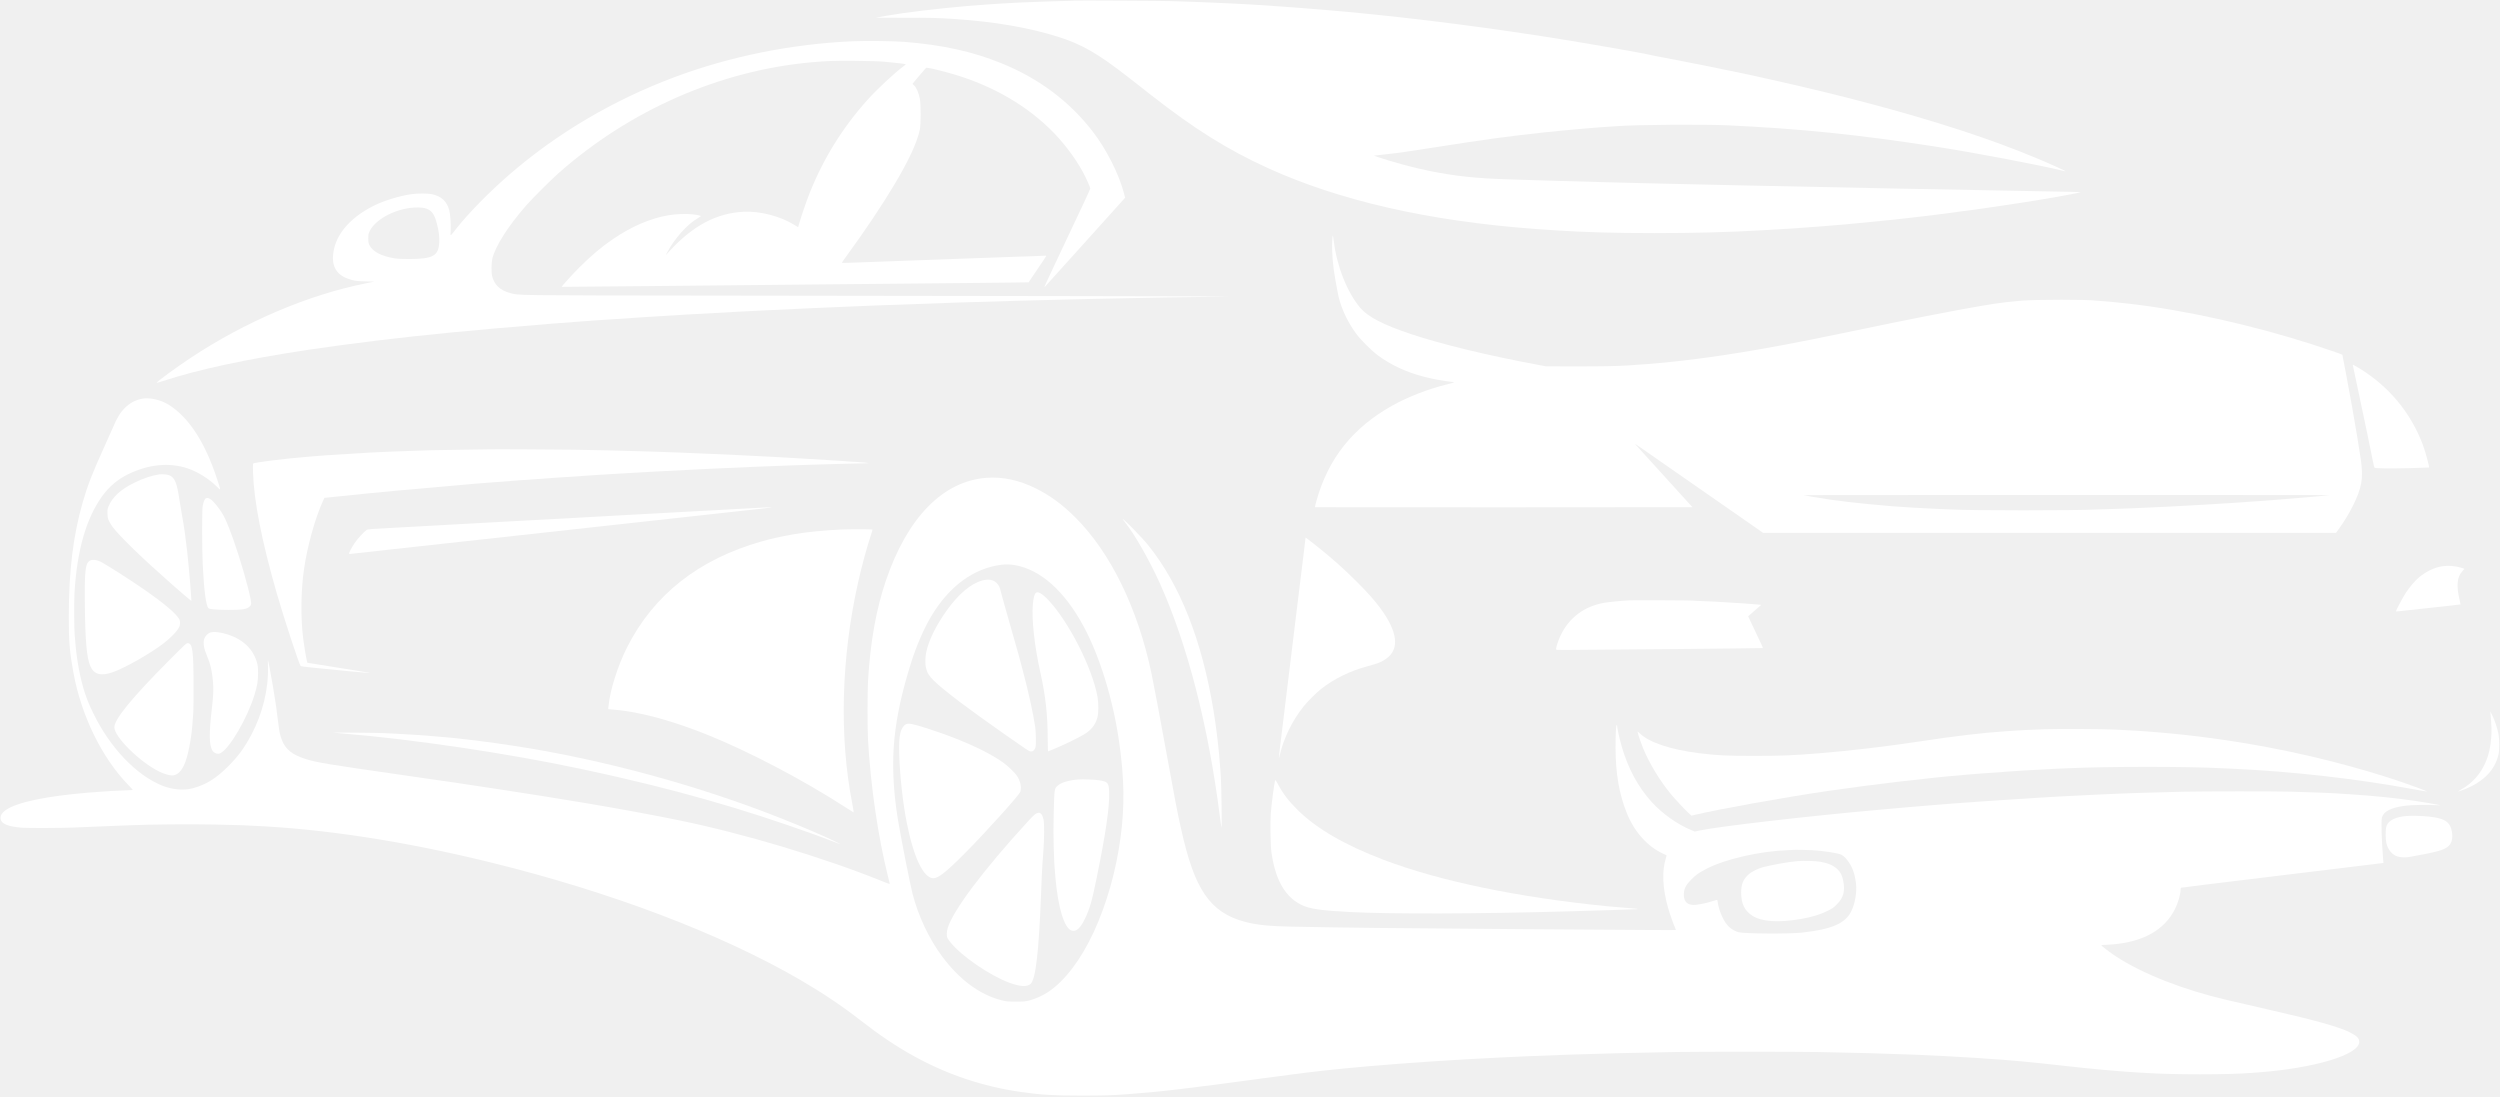
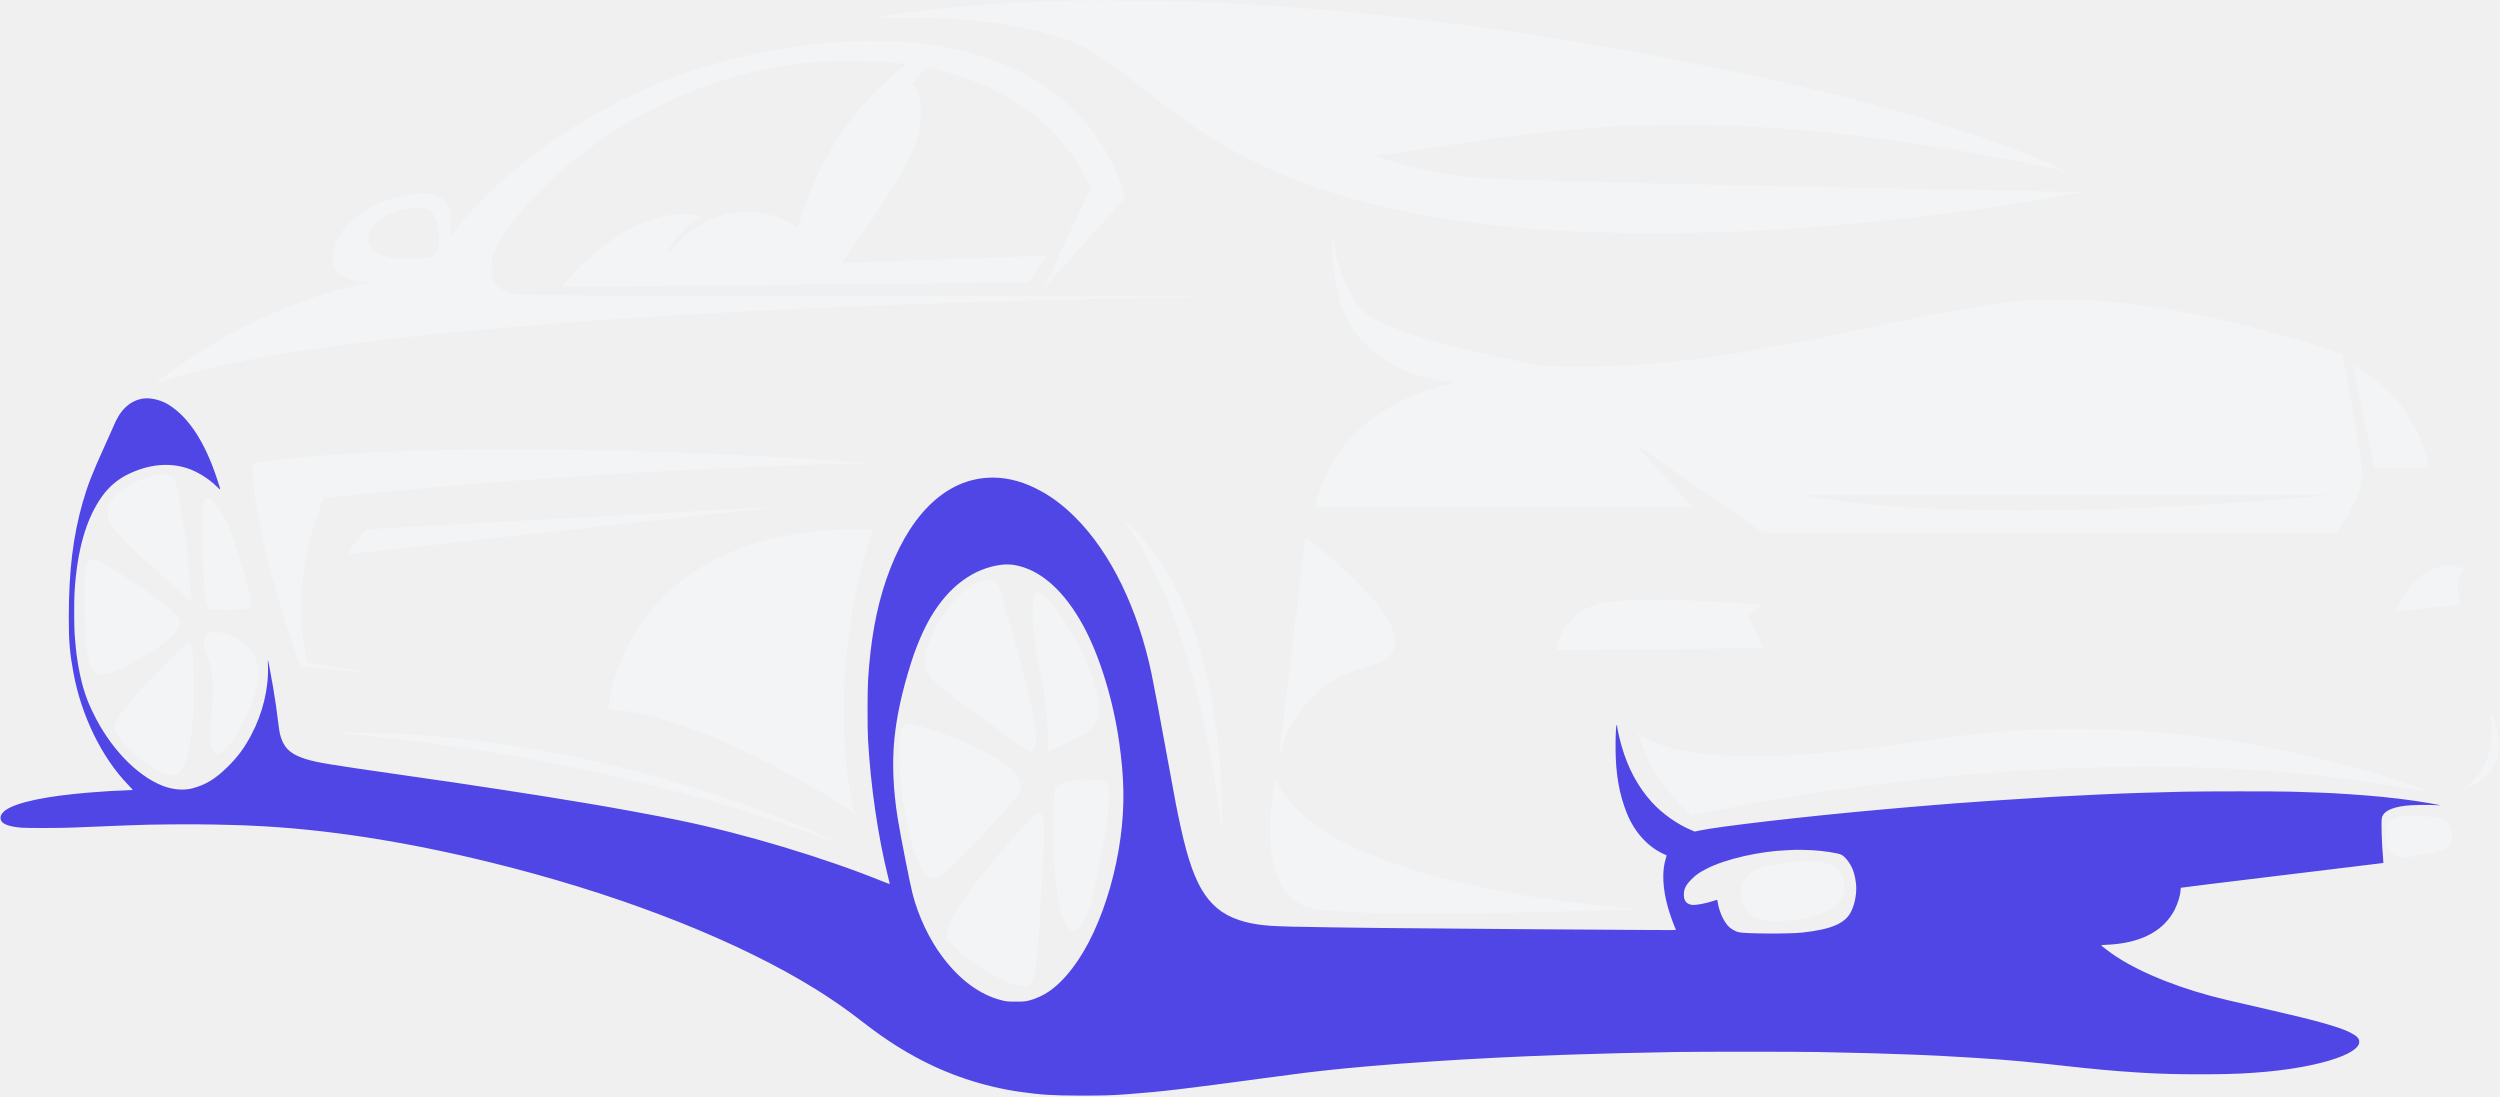
<svg xmlns="http://www.w3.org/2000/svg" version="1.0" width="5400pt" height="2368pt" viewBox="0 0 5400 2368" preserveAspectRatio="xMidYMid meet">
-   <g transform="translate(0,2368) scale(0.1,-0.1)" fill="#fff" stroke="none">
+   <g transform="translate(0,2368) scale(0.1,-0.1)" fill="#f3f4f6" stroke="none">
    <path d="M23210 23667 c-3 -3 -147 -7 -321 -11 -174 -4 -336 -9 -360 -11 -24 -2 -136 -6 -249 -10 -113 -3 -230 -8 -260 -10 -30 -2 -111 -7 -180 -10 -69 -3 -190 -10 -270 -15 -80 -6 -185 -12 -235 -16 -518 -33 -1351 -118 -1844 -190 -165 -23 -572 -92 -577 -97 -1 -1 268 -1 599 -1 581 2 742 -2 1097 -26 862 -57 1604 -184 2230 -380 533 -167 874 -364 1562 -902 135 -106 345 -270 465 -364 931 -729 1647 -1177 2516 -1573 1547 -705 3477 -1146 5772 -1316 125 -9 184 -13 430 -30 653 -42 1281 -60 2150 -60 873 0 1583 18 2305 60 47 3 128 7 180 10 132 7 410 24 500 30 382 26 908 67 1160 90 258 24 920 89 1020 100 25 3 146 16 270 30 1054 118 2332 299 3240 460 460 82 562 103 515 105 -87 5 -207 7 -600 14 -555 9 -2710 49 -3250 61 -121 3 -348 7 -505 10 -635 12 -1900 38 -2450 50 -129 3 -440 10 -690 15 -250 5 -552 12 -670 15 -118 3 -323 7 -455 10 -132 3 -330 7 -440 10 -110 3 -303 7 -430 10 -126 3 -304 7 -395 10 -91 3 -266 7 -390 10 -429 11 -1528 42 -1725 50 -66 3 -208 7 -315 10 -720 21 -1179 70 -1750 186 -322 65 -798 194 -1100 297 l-85 29 45 6 c25 4 133 16 240 27 225 24 430 53 1010 144 1126 177 1588 240 2382 326 430 46 1110 106 1418 125 52 3 122 8 155 10 431 32 1880 43 2415 17 1542 -72 2793 -200 4425 -452 882 -136 2293 -404 2825 -536 58 -15 -5 19 -195 104 -975 437 -2103 828 -3535 1226 -276 77 -441 120 -990 263 -447 116 -1560 376 -2069 483 -102 21 -292 61 -421 89 -316 67 -1193 241 -1465 291 -121 22 -245 47 -275 55 -104 27 -1064 197 -1750 310 -1594 261 -3283 479 -4805 620 -570 53 -1439 120 -1945 150 -52 3 -131 8 -175 11 -189 11 -654 34 -815 39 -96 3 -202 8 -235 10 -33 3 -175 7 -315 11 -140 3 -282 8 -315 10 -79 6 -2070 16 -2075 11z" />
    <path d="M18420 22789 c-1321 -58 -2653 -327 -3855 -777 -1314 -492 -2530 -1209 -3555 -2096 -439 -380 -887 -836 -1159 -1180 -137 -174 -123 -168 -116 -41 7 129 -8 355 -30 440 -50 194 -171 307 -373 350 -95 20 -313 20 -451 0 -261 -38 -594 -141 -812 -251 -537 -270 -851 -659 -876 -1084 -16 -273 115 -440 406 -517 82 -22 125 -26 291 -31 l195 -5 -187 -38 c-1247 -250 -2605 -829 -3789 -1615 -307 -204 -715 -503 -727 -533 -1 -4 57 12 130 36 767 252 1788 472 3143 677 372 56 1036 146 1490 200 1077 130 2014 221 3725 361 86 7 695 53 790 60 41 3 140 9 220 15 80 5 179 12 220 15 41 3 107 8 145 10 74 5 477 32 605 40 41 2 111 7 155 10 68 4 268 17 660 40 50 3 126 8 170 11 111 6 935 52 1070 59 61 3 196 10 300 15 105 5 237 12 295 15 126 6 893 42 1070 50 69 3 172 8 230 10 91 5 519 22 955 40 72 3 184 7 250 10 177 8 1294 48 1680 60 699 23 1908 56 2545 70 135 3 333 7 440 10 107 3 443 10 745 15 303 5 645 12 760 15 116 3 478 8 805 11 327 4 596 8 598 9 4 4 -6142 15 -11065 20 -4527 5 -4292 2 -4498 57 -213 56 -341 179 -386 368 -18 77 -15 289 5 373 63 265 339 700 730 1147 132 151 526 545 696 696 1547 1369 3496 2223 5475 2399 341 30 461 34 930 31 327 -3 523 -9 645 -20 217 -20 442 -46 453 -53 4 -2 -12 -19 -35 -35 -189 -137 -576 -496 -793 -738 -536 -598 -952 -1269 -1249 -2016 -68 -170 -190 -528 -231 -676 l-16 -56 -82 51 c-301 187 -744 302 -1097 283 -585 -30 -1092 -299 -1600 -851 l-82 -90 37 70 c155 290 428 598 642 722 45 27 82 51 83 54 0 10 -79 28 -185 40 -130 15 -368 6 -515 -20 -399 -70 -786 -236 -1195 -512 -239 -161 -476 -361 -730 -614 -140 -140 -389 -414 -382 -421 1 -2 837 6 1857 16 1020 10 2125 21 2455 24 330 4 832 8 1115 11 1092 11 2572 25 3180 30 349 3 825 8 1057 11 l421 6 187 277 c103 152 190 282 192 289 4 10 -9 12 -58 8 -35 -3 -149 -8 -254 -11 -104 -3 -251 -8 -325 -10 -74 -3 -322 -12 -550 -20 -428 -15 -603 -21 -845 -30 -296 -11 -947 -35 -1095 -40 -185 -6 -381 -14 -545 -20 -467 -18 -737 -27 -741 -22 -3 2 51 81 119 173 370 504 745 1064 1014 1514 310 519 489 906 550 1183 26 120 26 553 0 682 -25 121 -69 225 -118 275 l-39 40 141 168 c77 92 146 171 153 176 15 11 182 -25 442 -95 873 -233 1634 -648 2217 -1209 282 -271 549 -618 727 -945 70 -130 160 -330 160 -357 0 -8 -66 -154 -146 -324 -80 -170 -179 -379 -219 -464 -99 -211 -217 -461 -375 -795 -73 -154 -161 -343 -197 -420 -63 -137 -63 -139 -30 -105 19 19 403 445 852 945 450 501 829 922 843 937 l25 27 -23 88 c-109 421 -379 956 -678 1343 -503 652 -1167 1148 -1972 1474 -633 256 -1278 397 -2100 462 -232 18 -839 25 -1110 13z m-9247 -3604 c145 -38 209 -119 265 -340 41 -158 56 -277 50 -400 -15 -292 -134 -358 -648 -360 -147 0 -263 5 -310 13 -298 50 -481 147 -551 289 -20 40 -24 63 -24 143 0 88 3 101 34 164 114 232 491 446 871 495 108 14 251 12 313 -4z" />
    <path d="M28776 18469 c-12 -225 15 -553 69 -839 14 -74 32 -175 41 -225 52 -318 199 -651 412 -939 97 -130 328 -361 462 -460 286 -212 618 -366 1010 -467 156 -41 434 -92 568 -105 39 -3 72 -9 72 -13 0 -3 -71 -23 -157 -44 -397 -97 -849 -272 -1180 -458 -853 -477 -1384 -1145 -1638 -2058 -20 -73 -35 -134 -33 -137 3 -2 1838 -3 4080 -2 l4075 3 -151 165 c-456 500 -1063 1168 -1076 1185 -21 26 -17 23 175 -110 88 -61 286 -199 440 -307 154 -107 541 -376 860 -598 319 -222 654 -455 745 -518 91 -64 224 -156 295 -206 72 -49 154 -107 184 -128 l54 -38 6188 0 6187 0 70 98 c106 147 217 330 292 481 195 394 230 589 176 988 -26 190 -109 696 -187 1133 -55 314 -210 1144 -214 1148 -9 9 -363 131 -630 217 -1327 426 -2756 744 -3970 884 -143 16 -296 33 -340 36 -44 3 -91 8 -105 10 -14 2 -77 7 -140 11 -63 3 -123 8 -133 10 -144 26 -1327 26 -1618 -1 -469 -43 -578 -59 -1334 -196 -432 -79 -1231 -236 -1765 -349 -107 -22 -303 -63 -435 -90 -132 -27 -349 -72 -481 -99 -1519 -316 -2640 -499 -3674 -601 -288 -28 -447 -40 -820 -64 -238 -15 -564 -21 -1130 -20 l-625 1 -145 27 c-1107 206 -2110 448 -2777 671 -595 199 -928 372 -1092 566 -282 333 -508 904 -572 1446 -7 54 -15 104 -19 112 -4 8 -11 -46 -14 -120z m21539 -5484 c-5 -2 -91 -11 -190 -20 -99 -8 -200 -17 -225 -20 -61 -6 -610 -52 -785 -65 -77 -6 -165 -13 -195 -15 -30 -3 -257 -18 -505 -35 -247 -16 -486 -32 -530 -35 -44 -3 -199 -12 -345 -20 -382 -21 -434 -24 -545 -30 -55 -3 -140 -8 -190 -10 -102 -6 -430 -20 -770 -35 -126 -5 -336 -12 -465 -16 -129 -3 -260 -7 -290 -9 -421 -24 -2728 -24 -3120 0 -30 2 -134 6 -230 9 -250 9 -843 43 -1055 61 -756 63 -1222 118 -1705 200 -113 20 -209 37 -215 39 -5 3 2551 4 5680 4 3130 0 5686 -1 5680 -3z" />
    <path d="M50820 15796 c0 -3 43 -204 95 -448 156 -732 302 -1433 334 -1602 16 -87 33 -162 39 -168 16 -16 331 -21 761 -10 227 6 415 12 417 14 12 13 -75 337 -130 483 -263 704 -743 1280 -1394 1671 -99 59 -122 71 -122 60z" />
-     <path d="M3060 15066 c-145 -31 -260 -94 -365 -200 -100 -100 -173 -221 -258 -426 -19 -47 -108 -245 -197 -440 -242 -532 -353 -817 -454 -1172 -207 -724 -299 -1477 -300 -2463 -1 -538 18 -770 100 -1215 169 -925 610 -1830 1178 -2418 60 -62 107 -114 105 -116 -2 -2 -96 -6 -209 -10 -113 -4 -227 -9 -255 -11 -27 -3 -124 -9 -215 -15 -414 -26 -847 -73 -1162 -125 -708 -118 -1050 -276 -1014 -469 19 -102 162 -160 461 -185 107 -10 930 -6 1110 4 109 6 744 32 980 40 94 3 215 7 270 10 381 18 1308 26 1796 15 294 -6 563 -13 599 -15 36 -2 128 -7 205 -10 1550 -66 3302 -335 5170 -795 2593 -638 4957 -1535 6678 -2534 465 -270 912 -569 1292 -866 429 -334 778 -569 1170 -785 713 -394 1488 -654 2295 -770 461 -65 699 -80 1320 -80 487 0 649 5 990 30 735 55 1223 112 2940 345 778 106 1126 148 1590 195 85 8 175 17 200 20 187 20 728 66 1045 90 39 3 95 8 125 10 46 4 300 22 710 50 93 6 525 33 640 40 47 2 128 7 180 10 323 19 920 48 1210 60 342 14 621 25 775 30 94 3 233 8 310 10 486 18 1331 38 2145 52 521 8 2599 8 3055 -1 847 -16 1445 -32 1905 -51 69 -3 188 -7 265 -10 667 -26 1808 -98 2215 -140 25 -3 70 -7 100 -10 273 -26 518 -52 810 -85 576 -66 1175 -120 1595 -145 55 -3 132 -8 170 -10 604 -40 1800 -40 2295 0 30 2 91 7 135 10 1223 90 2195 382 2195 660 0 78 -53 131 -210 210 -224 112 -757 262 -1675 470 -138 31 -705 162 -980 227 -938 219 -1810 561 -2385 936 -125 81 -320 229 -320 243 0 5 28 9 63 9 34 0 116 5 182 11 661 56 1114 312 1340 754 70 137 124 322 125 423 0 25 5 45 13 47 14 5 509 66 2322 286 275 33 698 84 940 114 242 30 575 70 740 90 165 19 315 38 334 41 l33 5 -6 77 c-33 385 -45 821 -27 899 33 135 195 219 501 259 133 18 502 24 685 12 124 -8 93 0 -175 46 -395 68 -844 123 -1310 161 -283 23 -298 24 -405 30 -55 3 -129 8 -165 10 -173 14 -622 32 -1085 45 -346 9 -1905 9 -2340 -1 -590 -13 -1311 -36 -1660 -54 -55 -2 -156 -7 -225 -10 -111 -5 -502 -25 -800 -40 -58 -3 -134 -8 -170 -10 -36 -2 -110 -7 -165 -10 -171 -9 -756 -47 -945 -60 -36 -3 -168 -12 -295 -20 -239 -16 -596 -42 -700 -50 -33 -3 -229 -19 -435 -35 -206 -17 -449 -37 -540 -45 -91 -8 -370 -33 -620 -55 -1553 -138 -3483 -361 -3898 -451 l-95 -21 -76 32 c-303 126 -626 355 -853 605 -300 332 -513 727 -653 1215 -43 150 -95 385 -95 429 0 11 -4 21 -9 21 -15 0 -26 -220 -25 -500 2 -554 78 -991 243 -1403 160 -400 442 -717 776 -873 44 -21 82 -39 84 -40 1 -2 -6 -31 -17 -66 -88 -270 -70 -653 47 -1063 39 -135 106 -327 150 -428 12 -27 21 -51 21 -54 0 -5 -326 -4 -3290 17 -2788 20 -3855 31 -5035 55 -470 10 -720 36 -974 101 -394 101 -668 287 -878 595 -209 308 -359 726 -518 1444 -83 378 -115 542 -290 1505 -142 784 -290 1572 -341 1815 -297 1416 -886 2622 -1653 3385 -278 276 -542 469 -846 620 -363 180 -715 255 -1068 229 -936 -70 -1706 -855 -2168 -2209 -212 -620 -339 -1329 -389 -2165 -14 -233 -15 -1024 -1 -1275 56 -1008 217 -2109 436 -2980 20 -78 35 -144 33 -145 -2 -2 -75 26 -163 61 -1272 514 -2981 1026 -4380 1314 -544 112 -1359 262 -2030 374 -558 93 -1310 214 -1700 272 -55 8 -170 26 -255 39 -334 53 -1042 157 -1975 291 -1654 237 -1864 272 -2115 350 -286 90 -432 206 -510 407 -42 106 -56 173 -80 377 -30 249 -64 489 -111 765 -41 242 -106 585 -112 591 -2 2 -1 -59 1 -136 16 -486 -115 -1024 -361 -1485 -151 -283 -285 -465 -501 -680 -265 -264 -473 -393 -764 -472 -191 -52 -435 -31 -655 56 -563 224 -1138 829 -1495 1571 -91 188 -117 253 -179 434 -99 293 -181 735 -208 1116 -4 52 -9 109 -11 125 -12 88 -16 730 -5 915 53 918 251 1609 597 2091 148 206 339 368 558 474 446 217 886 261 1286 129 215 -71 461 -224 628 -390 99 -98 98 -106 12 156 -261 797 -610 1333 -1045 1607 -173 109 -420 164 -585 129z m18856 -3591 c558 -98 1074 -555 1489 -1323 349 -645 640 -1591 769 -2502 112 -788 121 -1380 30 -2060 -96 -720 -301 -1441 -582 -2048 -274 -590 -620 -1046 -977 -1286 -113 -77 -279 -152 -401 -183 -101 -26 -123 -28 -304 -28 -178 1 -204 3 -302 28 -471 118 -910 441 -1287 947 -281 376 -515 871 -639 1351 -56 216 -259 1248 -321 1629 -100 623 -124 1205 -71 1730 51 499 163 1010 358 1630 115 366 274 734 430 998 394 663 925 1052 1537 1125 75 9 190 6 271 -8z m17224 -6159 c235 -12 563 -62 633 -98 80 -40 181 -168 239 -303 36 -83 65 -201 78 -324 20 -187 -18 -414 -99 -587 -126 -268 -420 -397 -1066 -468 -278 -31 -1246 -25 -1371 8 -66 17 -144 60 -200 109 -111 97 -220 331 -250 533 -3 27 -8 52 -10 56 -2 3 -37 -5 -76 -19 -177 -59 -389 -99 -472 -88 -126 16 -183 99 -174 250 7 108 50 188 163 301 101 101 168 148 335 233 405 207 1141 375 1740 397 91 4 166 7 167 8 4 3 251 -3 363 -8z" />
+     <path d="M3060 15066 c-145 -31 -260 -94 -365 -200 -100 -100 -173 -221 -258 -426 -19 -47 -108 -245 -197 -440 -242 -532 -353 -817 -454 -1172 -207 -724 -299 -1477 -300 -2463 -1 -538 18 -770 100 -1215 169 -925 610 -1830 1178 -2418 60 -62 107 -114 105 -116 -2 -2 -96 -6 -209 -10 -113 -4 -227 -9 -255 -11 -27 -3 -124 -9 -215 -15 -414 -26 -847 -73 -1162 -125 -708 -118 -1050 -276 -1014 -469 19 -102 162 -160 461 -185 107 -10 930 -6 1110 4 109 6 744 32 980 40 94 3 215 7 270 10 381 18 1308 26 1796 15 294 -6 563 -13 599 -15 36 -2 128 -7 205 -10 1550 -66 3302 -335 5170 -795 2593 -638 4957 -1535 6678 -2534 465 -270 912 -569 1292 -866 429 -334 778 -569 1170 -785 713 -394 1488 -654 2295 -770 461 -65 699 -80 1320 -80 487 0 649 5 990 30 735 55 1223 112 2940 345 778 106 1126 148 1590 195 85 8 175 17 200 20 187 20 728 66 1045 90 39 3 95 8 125 10 46 4 300 22 710 50 93 6 525 33 640 40 47 2 128 7 180 10 323 19 920 48 1210 60 342 14 621 25 775 30 94 3 233 8 310 10 486 18 1331 38 2145 52 521 8 2599 8 3055 -1 847 -16 1445 -32 1905 -51 69 -3 188 -7 265 -10 667 -26 1808 -98 2215 -140 25 -3 70 -7 100 -10 273 -26 518 -52 810 -85 576 -66 1175 -120 1595 -145 55 -3 132 -8 170 -10 604 -40 1800 -40 2295 0 30 2 91 7 135 10 1223 90 2195 382 2195 660 0 78 -53 131 -210 210 -224 112 -757 262 -1675 470 -138 31 -705 162 -980 227 -938 219 -1810 561 -2385 936 -125 81 -320 229 -320 243 0 5 28 9 63 9 34 0 116 5 182 11 661 56 1114 312 1340 754 70 137 124 322 125 423 0 25 5 45 13 47 14 5 509 66 2322 286 275 33 698 84 940 114 242 30 575 70 740 90 165 19 315 38 334 41 l33 5 -6 77 c-33 385 -45 821 -27 899 33 135 195 219 501 259 133 18 502 24 685 12 124 -8 93 0 -175 46 -395 68 -844 123 -1310 161 -283 23 -298 24 -405 30 -55 3 -129 8 -165 10 -173 14 -622 32 -1085 45 -346 9 -1905 9 -2340 -1 -590 -13 -1311 -36 -1660 -54 -55 -2 -156 -7 -225 -10 -111 -5 -502 -25 -800 -40 -58 -3 -134 -8 -170 -10 -36 -2 -110 -7 -165 -10 -171 -9 -756 -47 -945 -60 -36 -3 -168 -12 -295 -20 -239 -16 -596 -42 -700 -50 -33 -3 -229 -19 -435 -35 -206 -17 -449 -37 -540 -45 -91 -8 -370 -33 -620 -55 -1553 -138 -3483 -361 -3898 -451 l-95 -21 -76 32 c-303 126 -626 355 -853 605 -300 332 -513 727 -653 1215 -43 150 -95 385 -95 429 0 11 -4 21 -9 21 -15 0 -26 -220 -25 -500 2 -554 78 -991 243 -1403 160 -400 442 -717 776 -873 44 -21 82 -39 84 -40 1 -2 -6 -31 -17 -66 -88 -270 -70 -653 47 -1063 39 -135 106 -327 150 -428 12 -27 21 -51 21 -54 0 -5 -326 -4 -3290 17 -2788 20 -3855 31 -5035 55 -470 10 -720 36 -974 101 -394 101 -668 287 -878 595 -209 308 -359 726 -518 1444 -83 378 -115 542 -290 1505 -142 784 -290 1572 -341 1815 -297 1416 -886 2622 -1653 3385 -278 276 -542 469 -846 620 -363 180 -715 255 -1068 229 -936 -70 -1706 -855 -2168 -2209 -212 -620 -339 -1329 -389 -2165 -14 -233 -15 -1024 -1 -1275 56 -1008 217 -2109 436 -2980 20 -78 35 -144 33 -145 -2 -2 -75 26 -163 61 -1272 514 -2981 1026 -4380 1314 -544 112 -1359 262 -2030 374 -558 93 -1310 214 -1700 272 -55 8 -170 26 -255 39 -334 53 -1042 157 -1975 291 -1654 237 -1864 272 -2115 350 -286 90 -432 206 -510 407 -42 106 -56 173 -80 377 -30 249 -64 489 -111 765 -41 242 -106 585 -112 591 -2 2 -1 -59 1 -136 16 -486 -115 -1024 -361 -1485 -151 -283 -285 -465 -501 -680 -265 -264 -473 -393 -764 -472 -191 -52 -435 -31 -655 56 -563 224 -1138 829 -1495 1571 -91 188 -117 253 -179 434 -99 293 -181 735 -208 1116 -4 52 -9 109 -11 125 -12 88 -16 730 -5 915 53 918 251 1609 597 2091 148 206 339 368 558 474 446 217 886 261 1286 129 215 -71 461 -224 628 -390 99 -98 98 -106 12 156 -261 797 -610 1333 -1045 1607 -173 109 -420 164 -585 129z m18856 -3591 c558 -98 1074 -555 1489 -1323 349 -645 640 -1591 769 -2502 112 -788 121 -1380 30 -2060 -96 -720 -301 -1441 -582 -2048 -274 -590 -620 -1046 -977 -1286 -113 -77 -279 -152 -401 -183 -101 -26 -123 -28 -304 -28 -178 1 -204 3 -302 28 -471 118 -910 441 -1287 947 -281 376 -515 871 -639 1351 -56 216 -259 1248 -321 1629 -100 623 -124 1205 -71 1730 51 499 163 1010 358 1630 115 366 274 734 430 998 394 663 925 1052 1537 1125 75 9 190 6 271 -8z m17224 -6159 c235 -12 563 -62 633 -98 80 -40 181 -168 239 -303 36 -83 65 -201 78 -324 20 -187 -18 -414 -99 -587 -126 -268 -420 -397 -1066 -468 -278 -31 -1246 -25 -1371 8 -66 17 -144 60 -200 109 -111 97 -220 331 -250 533 -3 27 -8 52 -10 56 -2 3 -37 -5 -76 -19 -177 -59 -389 -99 -472 -88 -126 16 -183 99 -174 250 7 108 50 188 163 301 101 101 168 148 335 233 405 207 1141 375 1740 397 91 4 166 7 167 8 4 3 251 -3 363 -8z" fill="#4f46e5" />
    <path d="M21215 11141 c-250 -71 -510 -291 -762 -642 -238 -333 -393 -649 -448 -914 -20 -97 -23 -251 -5 -326 26 -112 65 -177 174 -284 207 -204 717 -589 1571 -1187 398 -278 475 -330 503 -337 43 -12 80 7 105 53 20 38 22 54 22 211 0 94 -6 211 -14 260 -44 298 -143 749 -267 1215 -42 157 -85 318 -95 358 -11 40 -94 332 -185 650 -91 317 -176 624 -190 680 -29 124 -43 153 -97 210 -69 71 -183 90 -312 53z" />
    <path d="M22372 10872 c-31 -31 -51 -112 -63 -252 -27 -323 37 -901 161 -1457 115 -515 160 -918 161 -1460 1 -139 4 -253 9 -253 4 0 82 32 171 71 244 105 542 253 635 315 140 93 218 198 260 354 24 87 24 309 0 440 -114 626 -618 1617 -1060 2087 -137 145 -231 198 -274 155z" />
    <path d="M19560 8032 c-43 -23 -95 -106 -110 -176 -27 -126 -33 -218 -27 -456 11 -451 78 -1066 163 -1490 151 -761 363 -1200 577 -1200 104 0 281 140 669 530 455 457 1189 1272 1208 1340 28 100 0 231 -73 341 -48 72 -200 218 -306 293 -349 248 -959 520 -1681 747 -287 91 -361 103 -420 71z" />
    <path d="M23285 6843 c-212 -18 -369 -67 -443 -137 -68 -63 -68 -61 -82 -600 -7 -260 -7 -486 0 -720 11 -359 11 -366 36 -651 57 -664 193 -1108 353 -1156 97 -29 188 52 284 252 105 218 152 380 256 889 193 946 278 1523 269 1830 -6 221 -22 243 -208 275 -89 15 -374 27 -465 18z" />
    <path d="M22425 6123 c-54 -10 -87 -38 -228 -192 -951 -1037 -1610 -1914 -1726 -2295 -25 -82 -27 -175 -5 -219 9 -18 38 -59 65 -92 237 -297 850 -717 1274 -873 235 -86 379 -93 456 -24 108 98 176 670 224 1892 16 418 20 511 31 685 3 50 12 180 21 290 20 259 22 599 4 680 -24 109 -62 157 -116 148z" />
    <path d="M38820 5079 c-196 -17 -516 -74 -735 -129 -109 -27 -251 -99 -318 -160 -116 -106 -158 -210 -158 -390 0 -239 73 -391 241 -499 202 -131 570 -155 1050 -71 246 44 412 95 580 177 99 49 126 68 195 138 147 146 184 289 136 522 -24 113 -59 180 -129 244 -86 78 -194 125 -362 155 -100 18 -365 25 -500 13z" />
    <path d="M10547 13974 c-1 -1 -252 -4 -557 -8 -305 -3 -611 -9 -680 -11 -69 -3 -269 -10 -445 -15 -176 -6 -365 -12 -420 -15 -55 -3 -154 -7 -220 -10 -66 -3 -165 -8 -220 -10 -161 -8 -916 -55 -965 -60 -25 -2 -83 -7 -130 -10 -47 -3 -105 -8 -130 -10 -25 -2 -79 -7 -120 -10 -490 -39 -1177 -124 -1192 -148 -5 -7 -6 -91 -3 -187 20 -629 190 -1495 516 -2625 155 -537 481 -1530 513 -1561 6 -6 115 -21 241 -33 127 -12 248 -24 270 -27 213 -24 962 -94 974 -91 9 2 -6 7 -34 11 -27 4 -252 41 -500 81 -247 41 -530 86 -628 101 l-177 28 -10 36 c-17 66 -59 315 -79 470 -58 453 -53 1041 15 1510 71 498 238 1101 409 1476 l32 71 69 6 c38 4 155 16 259 27 758 80 1518 151 2840 265 33 3 265 21 515 40 250 19 484 37 520 40 59 5 515 37 700 50 41 3 138 9 215 15 123 9 446 30 680 45 44 3 154 10 245 15 91 5 201 12 245 15 44 3 240 14 435 25 195 11 391 22 435 25 169 10 681 36 980 50 61 3 153 8 205 10 290 16 1320 58 1805 75 154 5 368 12 475 15 107 3 339 10 515 15 176 6 390 10 475 11 86 0 146 4 135 8 -11 4 -108 13 -215 20 -107 6 -217 14 -245 16 -27 2 -88 7 -135 10 -172 11 -728 45 -820 50 -52 3 -129 7 -170 10 -41 3 -158 9 -260 15 -102 5 -223 12 -270 15 -47 2 -137 7 -200 10 -106 5 -156 7 -400 20 -108 6 -242 12 -660 30 -690 30 -899 38 -1285 50 -93 3 -244 8 -335 10 -338 11 -938 25 -1360 31 -391 6 -1847 13 -1853 8z" />
    <path d="M3445 13434 c-163 -24 -346 -84 -540 -179 -298 -145 -479 -311 -562 -516 -22 -55 -25 -74 -21 -159 3 -84 8 -105 36 -161 17 -35 52 -91 76 -123 155 -205 651 -685 1266 -1226 202 -177 427 -370 432 -370 9 0 -50 724 -88 1060 -35 315 -69 554 -109 770 -19 102 -46 264 -60 360 -54 364 -100 476 -222 526 -35 15 -157 25 -208 18z" />
    <path d="M4452 12919 c-30 -11 -58 -76 -74 -170 -16 -95 -16 -909 1 -1264 26 -551 72 -900 125 -944 25 -21 181 -34 431 -35 273 -1 369 11 437 57 55 38 62 63 43 165 -51 274 -226 881 -374 1295 -130 364 -194 507 -286 637 -147 207 -238 285 -303 259z" />
    <path d="M16345 12709 c-159 -9 -351 -19 -425 -23 -74 -4 -162 -9 -195 -11 -33 -3 -152 -9 -265 -15 -113 -6 -245 -12 -295 -15 -49 -3 -214 -12 -365 -20 -151 -8 -313 -17 -360 -20 -47 -2 -130 -7 -185 -10 -55 -3 -221 -12 -370 -20 -148 -8 -315 -17 -370 -20 -108 -6 -205 -11 -355 -20 -52 -3 -257 -14 -455 -25 -198 -11 -396 -22 -440 -25 -44 -2 -127 -7 -185 -10 -106 -5 -394 -20 -570 -30 -52 -3 -219 -12 -370 -20 -262 -14 -356 -19 -550 -30 -47 -3 -209 -12 -360 -20 -362 -19 -460 -25 -550 -30 -41 -3 -118 -7 -170 -10 -52 -3 -257 -14 -455 -25 -198 -11 -405 -22 -460 -25 -608 -32 -647 -35 -675 -52 -56 -36 -201 -194 -260 -283 -68 -104 -120 -201 -120 -224 0 -11 8 -14 28 -11 15 3 358 41 762 85 404 44 1142 125 1640 180 1651 182 3258 358 4875 536 226 24 426 47 445 49 19 2 226 25 460 51 1073 116 1115 123 595 93z" />
    <path d="M24250 12466 c0 -3 23 -34 51 -68 207 -257 530 -824 759 -1333 589 -1312 1040 -3065 1284 -4984 19 -150 38 -276 42 -280 9 -9 -3 906 -15 1074 -6 77 -13 183 -16 235 -21 332 -81 849 -141 1210 -253 1536 -725 2729 -1417 3589 -135 167 -547 587 -547 557z" />
    <path d="M18180 12243 c-374 -17 -778 -57 -1035 -103 -304 -55 -482 -94 -692 -154 -1358 -384 -2333 -1151 -2907 -2286 -201 -396 -371 -934 -402 -1269 l-7 -68 74 -7 c147 -13 186 -18 289 -32 496 -70 1107 -246 1771 -512 911 -365 2108 -995 3034 -1597 66 -42 124 -79 131 -82 6 -2 -4 73 -28 194 -283 1451 -238 3146 128 4778 77 346 194 776 278 1024 20 57 33 108 30 113 -5 8 -495 8 -664 1z" />
    <path d="M28200 12065 c0 -5 -20 -171 -44 -369 -25 -199 -93 -752 -151 -1231 -194 -1593 -305 -2497 -345 -2829 -22 -181 -39 -330 -37 -332 2 -2 12 31 22 74 84 361 271 741 512 1042 88 110 265 288 373 374 276 220 632 395 1005 494 244 65 322 98 426 178 272 209 222 578 -144 1074 -133 180 -271 335 -506 570 -300 299 -541 514 -891 791 -192 152 -220 173 -220 164z" />
    <path d="M1954 11576 c-111 -50 -129 -193 -121 -970 8 -771 40 -1132 117 -1311 79 -184 227 -225 490 -133 262 92 823 411 1100 627 124 96 253 223 301 298 35 53 44 76 47 123 3 39 -1 66 -11 87 -62 119 -302 326 -727 624 -291 205 -880 581 -987 631 -75 35 -163 45 -209 24z" />
    <path d="M52755 11449 c-171 -25 -355 -114 -514 -248 -79 -67 -190 -197 -271 -319 -66 -99 -226 -400 -217 -409 2 -2 64 3 138 12 74 8 386 42 694 76 308 33 561 62 563 63 1 2 -9 49 -22 104 -71 292 -53 488 54 605 28 30 50 57 50 59 0 3 -33 15 -72 26 -134 40 -270 50 -403 31z" />
    <path d="M35205 10713 c-162 -7 -443 -35 -551 -53 -433 -74 -765 -323 -948 -711 -43 -90 -96 -251 -96 -290 0 -18 10 -19 203 -18 708 2 4257 36 4262 41 7 6 -5 33 -160 358 -59 124 -118 248 -131 277 l-23 52 141 123 141 123 -59 6 c-32 4 -104 10 -159 13 -55 4 -122 9 -150 11 -27 3 -165 12 -305 20 -140 8 -291 17 -335 20 -44 2 -161 7 -260 11 -99 3 -191 8 -205 11 -29 5 -1262 11 -1365 6z" />
    <path d="M4540 10017 c-48 -15 -113 -83 -128 -133 -28 -96 -10 -210 60 -374 75 -175 107 -313 129 -560 14 -150 7 -301 -26 -585 -61 -526 -58 -777 10 -892 37 -63 119 -92 175 -63 203 107 585 762 738 1265 59 192 76 296 76 460 0 123 -4 164 -22 229 -80 289 -290 495 -616 606 -163 55 -314 73 -396 47z" />
    <path d="M3655 9418 c-805 -809 -1185 -1273 -1185 -1447 0 -206 540 -742 960 -953 96 -48 226 -88 284 -88 120 0 217 97 289 290 77 206 144 596 162 935 3 61 8 133 11 160 3 28 5 266 5 530 -1 777 -21 933 -121 943 -32 3 -50 -13 -405 -370z" />
    <path d="M53795 8260 c23 -262 27 -374 16 -506 -18 -224 -53 -378 -121 -536 -115 -264 -290 -459 -540 -598 -89 -49 -59 -45 84 11 409 162 656 415 733 750 22 101 23 324 0 444 -24 127 -80 294 -132 400 l-45 90 5 -55z" />
    <path d="M44170 7929 c-224 -7 -610 -26 -705 -34 -27 -2 -90 -7 -140 -10 -510 -34 -1083 -102 -1860 -220 -722 -110 -1508 -202 -2160 -255 -612 -49 -822 -57 -1420 -57 -596 0 -783 9 -1185 58 -604 75 -1070 229 -1274 422 -56 53 -57 53 -50 23 13 -63 66 -218 115 -338 132 -322 361 -701 601 -992 87 -105 296 -330 372 -398 l72 -66 80 19 c513 123 1952 381 2859 513 1004 146 2184 285 2980 351 33 2 116 9 185 15 69 5 152 12 185 15 83 7 601 44 705 50 47 3 114 8 150 10 81 6 560 32 735 40 72 3 175 8 230 10 895 41 2617 41 3365 0 47 -2 146 -7 220 -10 1255 -55 2685 -217 3893 -441 165 -30 301 -54 303 -51 2 2 -69 31 -159 65 -896 339 -2148 679 -3287 892 -820 153 -1599 259 -2395 324 -99 8 -218 18 -265 21 -47 3 -114 7 -150 10 -99 7 -243 14 -485 26 -271 13 -1209 18 -1515 8z" />
    <path d="M7200 7855 c8 -2 105 -11 215 -20 1477 -119 3589 -433 5130 -763 479 -103 595 -129 825 -182 951 -221 1628 -401 2476 -655 673 -203 1623 -526 2149 -732 182 -71 186 -72 84 -19 -201 105 -764 346 -1269 544 -1499 588 -3149 1065 -4780 1381 -815 158 -1796 296 -2520 356 -36 3 -85 8 -110 10 -158 16 -702 52 -925 61 -88 3 -178 7 -200 9 -58 6 -1093 15 -1075 10z" />
    <path d="M27545 6828 c-21 -59 -77 -479 -96 -720 -15 -198 -6 -694 15 -848 36 -251 92 -451 175 -626 111 -233 264 -396 468 -498 174 -87 420 -123 1053 -156 901 -46 2782 -40 4730 15 700 20 1191 35 1270 40 41 2 108 4 149 5 93 0 88 8 -10 16 -99 7 -521 43 -584 49 -1932 192 -3624 544 -4840 1007 -823 314 -1430 665 -1834 1061 -209 206 -329 363 -449 590 -23 43 -44 73 -47 65z" />
    <path d="M51898 6045 c-216 -36 -329 -111 -357 -235 -16 -68 -13 -265 4 -339 35 -147 125 -255 242 -291 68 -21 171 -25 253 -11 599 107 749 148 843 231 76 66 102 173 78 315 -31 178 -118 258 -325 301 -194 41 -577 56 -738 29z" />
  </g>
</svg>
